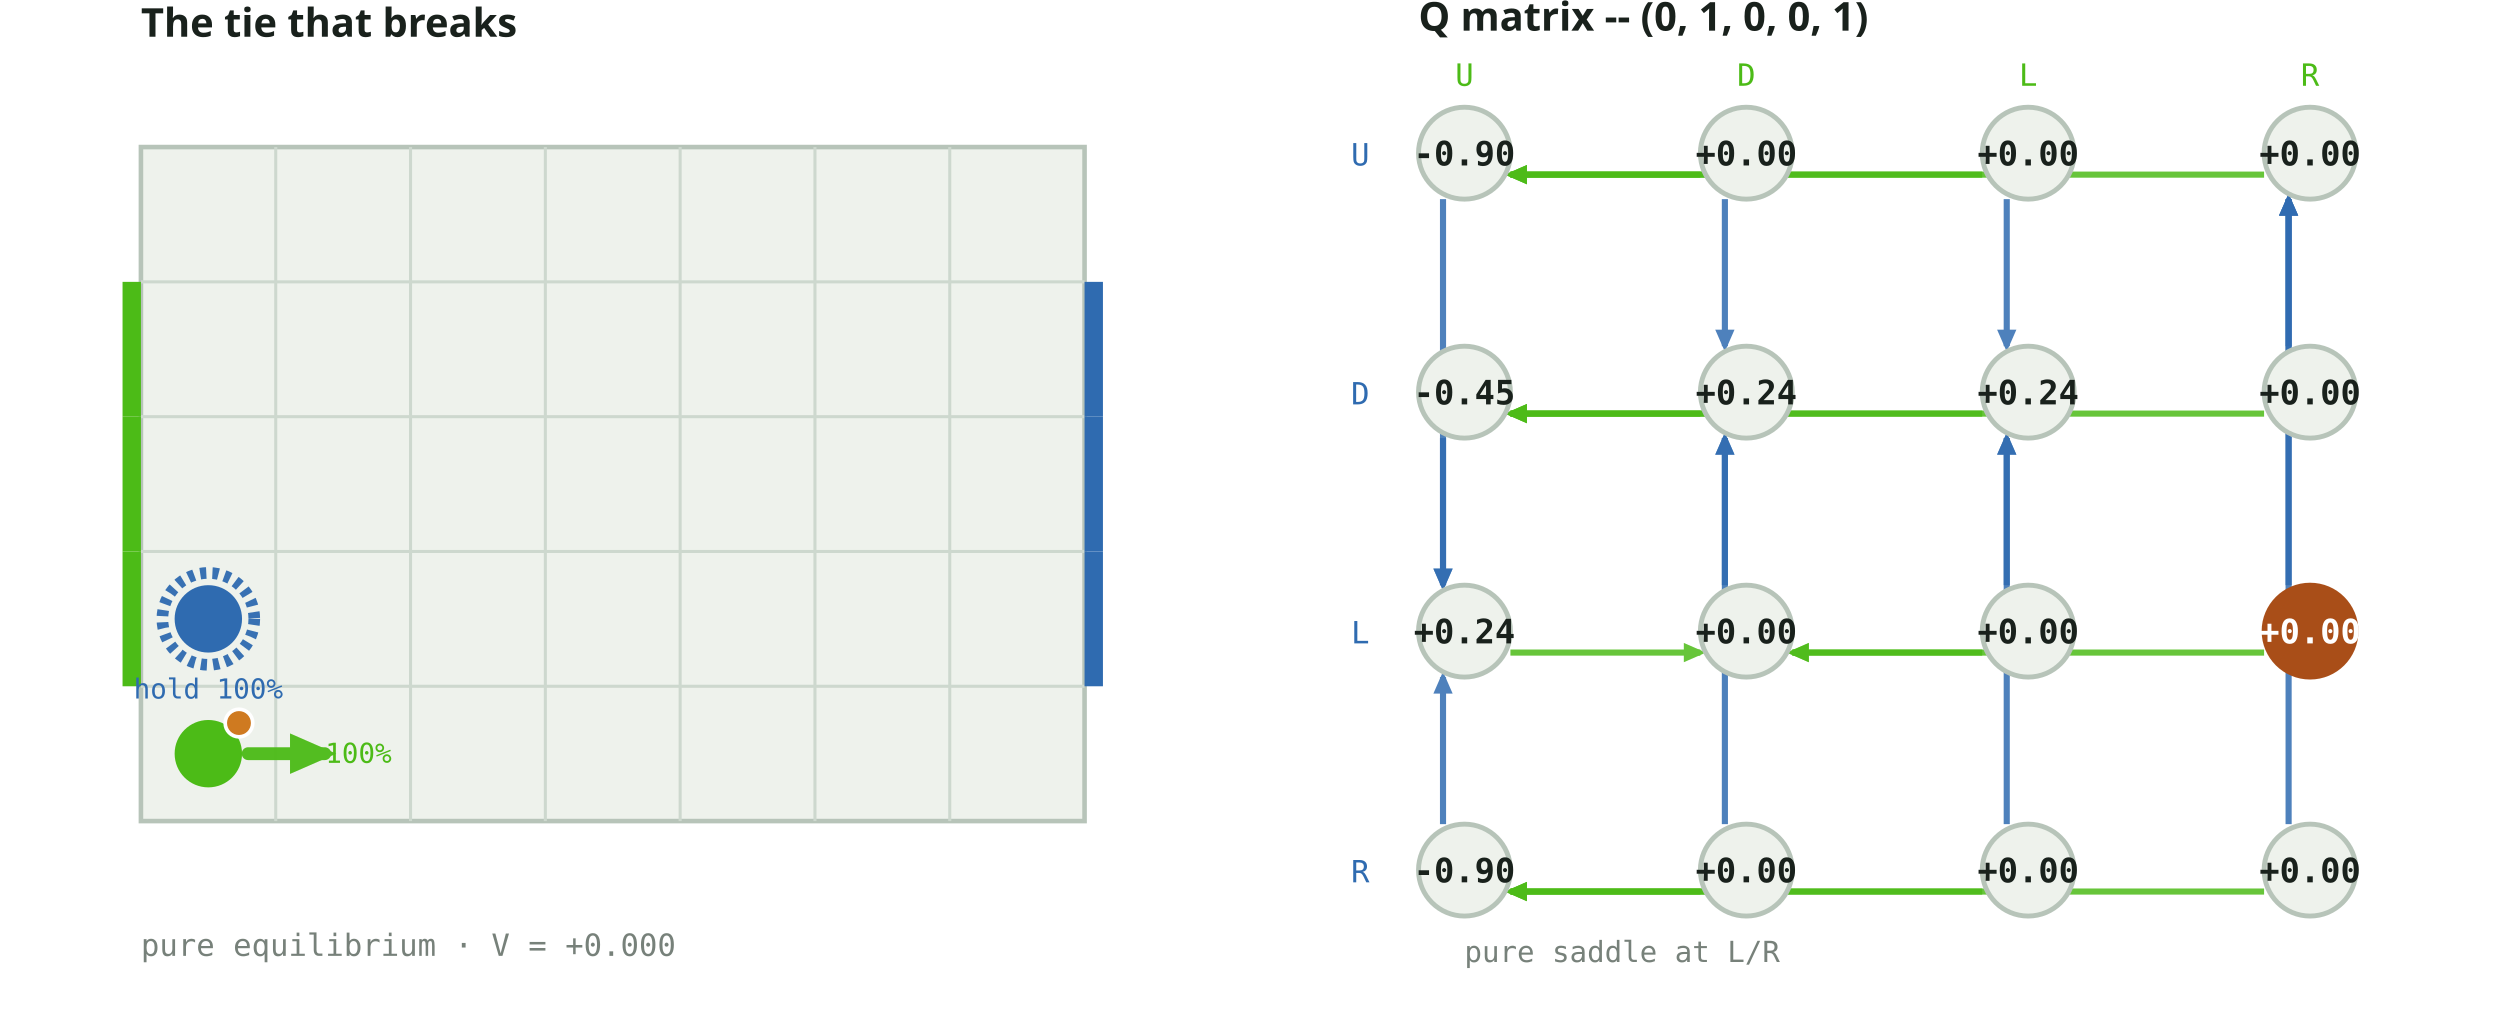
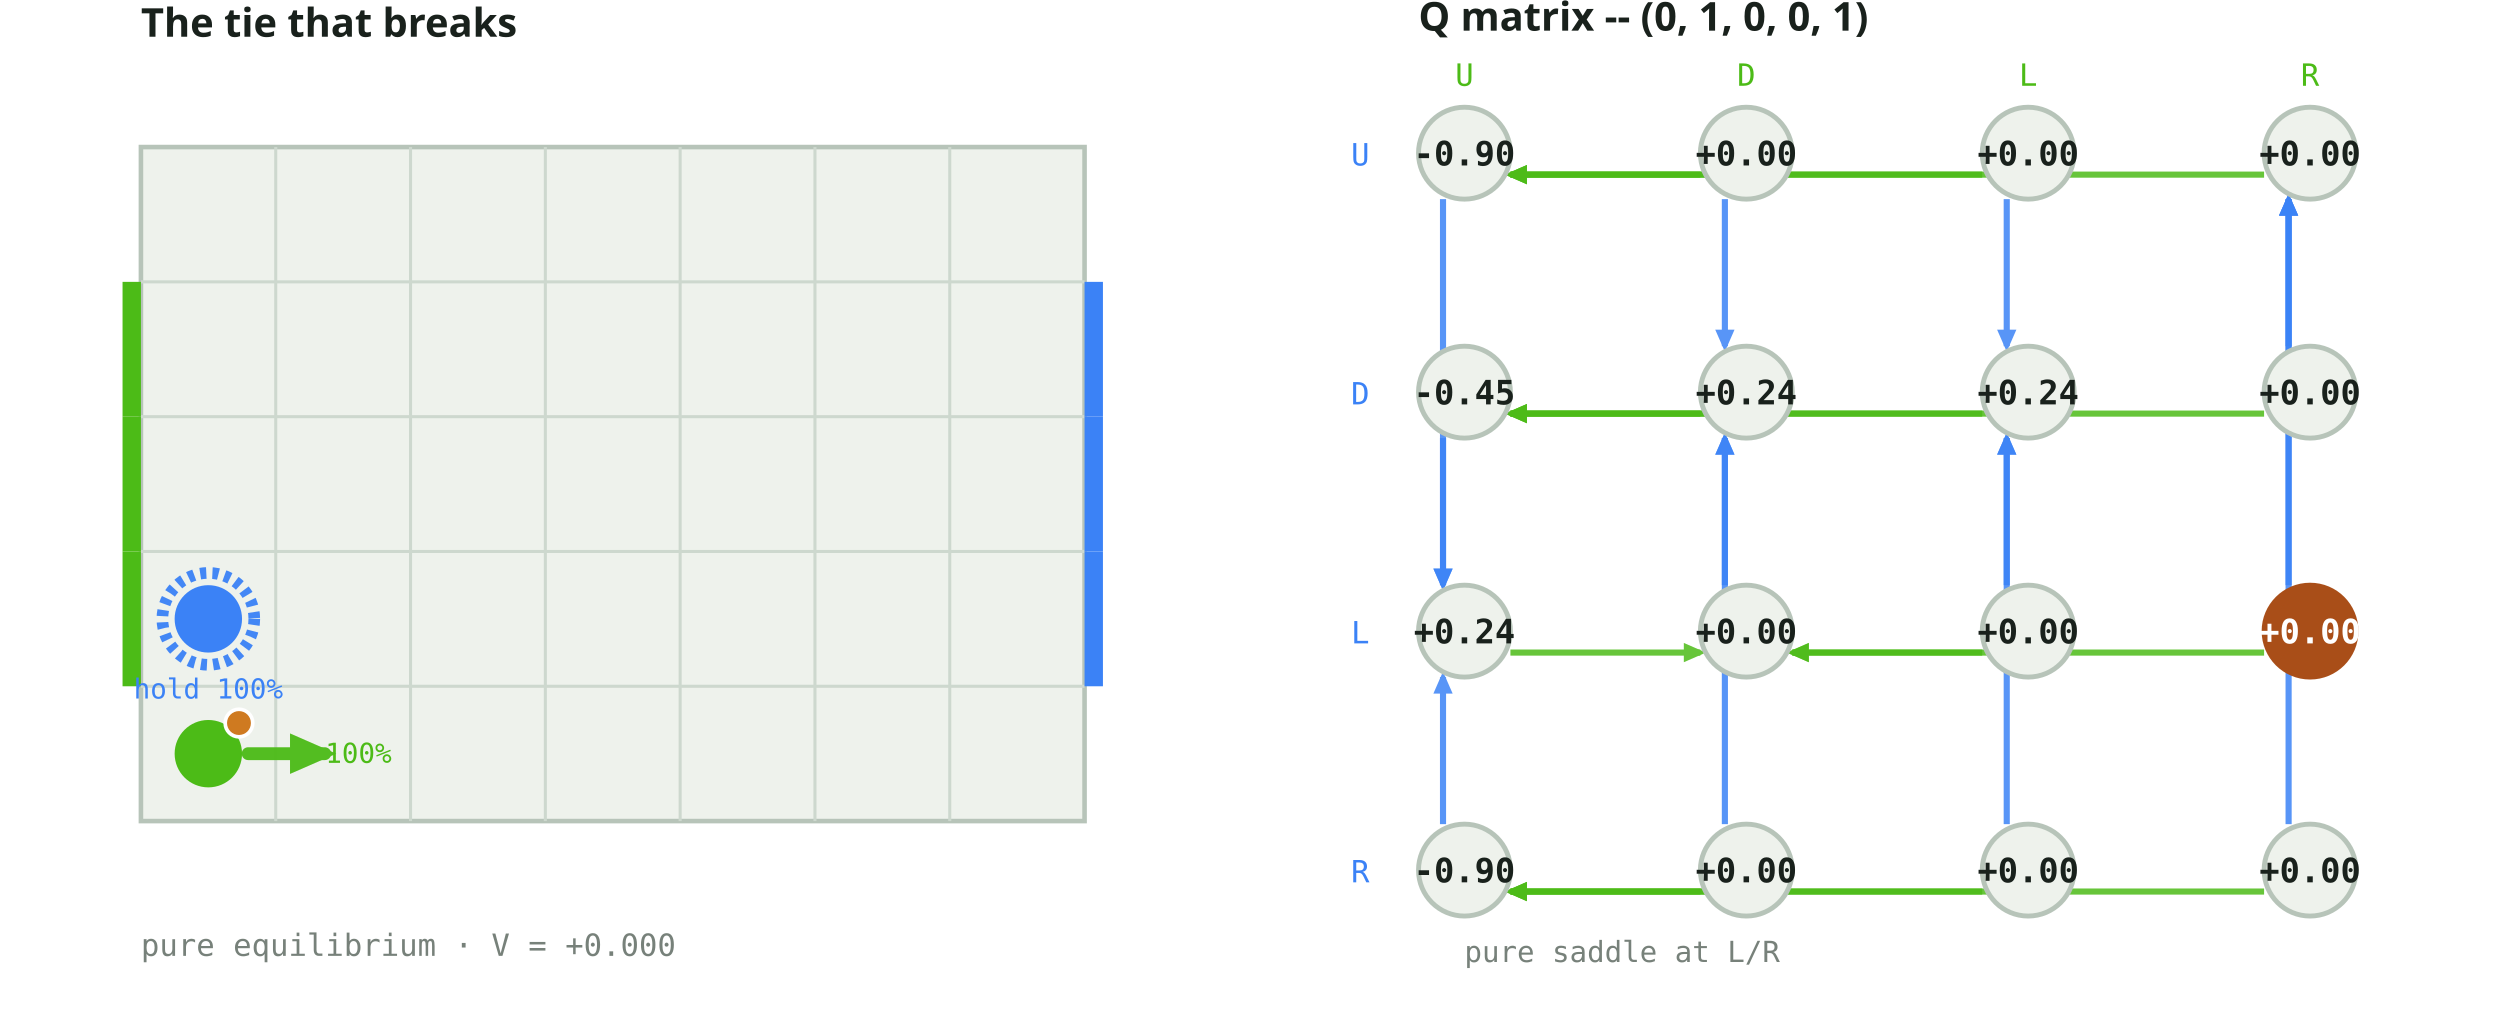
<svg xmlns="http://www.w3.org/2000/svg" viewBox="0 0 816 334" role="img" aria-label="panel">
  <g transform="translate(16.0 18.0)">
    <clipPath id="pnl0">
      <rect x="-16.0" y="-16.0" width="400.0" height="330.0" />
    </clipPath>
    <g clip-path="url(#pnl0)">
      <defs>
        <marker id="ah-2f6bb0" viewBox="0 0 8 8" refX="6" refY="4" markerWidth="3.6" markerHeight="3.6" orient="auto">
-           <path d="M0 0.5 L8 4 L0 7.5 z" fill="var(--p0, #2f6bb0)" />
+           <path d="M0 0.5 L8 4 L0 7.5 z" fill="var(--p0, #3B82F6)" />
        </marker>
        <marker id="ah-2f8a52" viewBox="0 0 8 8" refX="6" refY="4" markerWidth="3.6" markerHeight="3.6" orient="auto">
          <path d="M0 0.5 L8 4 L0 7.5 z" fill="var(--p1, #4CBB17)" />
        </marker>
      </defs>
      <rect x="30" y="30" width="308" height="220" fill="var(--tint, #eef2ec)" stroke="var(--rule-strong, #b7c4b9)" stroke-width="1.5" />
      <line x1="74" y1="30" x2="74" y2="250" stroke="var(--rule, #cdd8ce)" stroke-width="1" />
      <line x1="118" y1="30" x2="118" y2="250" stroke="var(--rule, #cdd8ce)" stroke-width="1" />
      <line x1="162" y1="30" x2="162" y2="250" stroke="var(--rule, #cdd8ce)" stroke-width="1" />
      <line x1="206" y1="30" x2="206" y2="250" stroke="var(--rule, #cdd8ce)" stroke-width="1" />
      <line x1="250" y1="30" x2="250" y2="250" stroke="var(--rule, #cdd8ce)" stroke-width="1" />
      <line x1="294" y1="30" x2="294" y2="250" stroke="var(--rule, #cdd8ce)" stroke-width="1" />
      <line x1="30" y1="74" x2="338" y2="74" stroke="var(--rule, #cdd8ce)" stroke-width="1" />
      <line x1="30" y1="118" x2="338" y2="118" stroke="var(--rule, #cdd8ce)" stroke-width="1" />
      <line x1="30" y1="162" x2="338" y2="162" stroke="var(--rule, #cdd8ce)" stroke-width="1" />
      <line x1="30" y1="206" x2="338" y2="206" stroke="var(--rule, #cdd8ce)" stroke-width="1" />
      <rect x="24" y="162" width="6" height="44" fill="var(--p1, #4CBB17)" />
-       <rect x="338" y="162" width="6" height="44" fill="var(--p0, #2f6bb0)" />
+       <rect x="338" y="162" width="6" height="44" fill="var(--p0, #3B82F6)" />
      <rect x="24" y="118" width="6" height="44" fill="var(--p1, #4CBB17)" />
-       <rect x="338" y="118" width="6" height="44" fill="var(--p0, #2f6bb0)" />
+       <rect x="338" y="118" width="6" height="44" fill="var(--p0, #3B82F6)" />
      <rect x="24" y="74" width="6" height="44" fill="var(--p1, #4CBB17)" />
-       <rect x="338" y="74" width="6" height="44" fill="var(--p0, #2f6bb0)" />
-       <circle cx="52.0" cy="184.0" r="11" fill="var(--p0, #2f6bb0)" />
+       <rect x="338" y="74" width="6" height="44" fill="var(--p0, #3B82F6)" />
+       <circle cx="52.0" cy="184.0" r="11" fill="var(--p0, #3B82F6)" />
      <circle cx="52.0" cy="228.0" r="11" fill="var(--p1, #4CBB17)" />
      <circle cx="62.0" cy="218.0" r="4.5" fill="var(--ball, #cf7a20)" stroke="var(--paper, #ffffff)" stroke-width="1.2" />
-       <circle cx="52.0" cy="184.0" r="15" fill="none" stroke="var(--p0, #2f6bb0)" stroke-width="3.8" stroke-dasharray="2 2" opacity="0.95" />
-       <text x="52.0" y="210.0" text-anchor="middle" font-family="ui-monospace,monospace" font-size="9" fill="var(--p0, #2f6bb0)">hold 100%</text>
+       <circle cx="52.0" cy="184.0" r="15" fill="none" stroke="var(--p0, #3B82F6)" stroke-width="3.8" stroke-dasharray="2 2" opacity="0.95" />
+       <text x="52.0" y="210.0" text-anchor="middle" font-family="ui-monospace,monospace" font-size="9" fill="var(--p0, #3B82F6)">hold 100%</text>
      <line x1="65.0" y1="228.0" x2="90.0" y2="228.0" stroke="var(--p1, #4CBB17)" stroke-width="4.2" stroke-linecap="round" opacity="0.95" marker-end="url(#ah-2f8a52)" />
      <text x="101.0" y="231.0" text-anchor="middle" font-family="ui-monospace,monospace" font-size="9" fill="var(--p1, #4CBB17)">100%</text>
      <text x="30" y="294" font-family="ui-monospace,monospace" font-size="10" fill="var(--ink-faint, #77817a)">pure equilibrium · V = +0.000</text>
      <text x="30" y="-6" font-family="Barlow Semi Condensed,sans-serif" font-weight="600" font-size="13" fill="var(--ink, #19211c)">The tie that breaks</text>
    </g>
  </g>
  <g transform="translate(432.0 16.0)">
    <clipPath id="pnl1">
      <rect x="-16.0" y="-16.0" width="400.0" height="334.0" />
    </clipPath>
    <g clip-path="url(#pnl1)">
      <text x="31" y="-6" font-family="Barlow Semi Condensed,sans-serif" font-weight="600" font-size="13" fill="var(--ink, #19211c)">Q matrix -- (0, 1, 0, 0, 1)</text>
      <defs>
        <marker id="ah-2f6bb0" viewBox="0 0 8 8" refX="6" refY="4" markerWidth="3.6" markerHeight="3.6" orient="auto">
-           <path d="M0 0.5 L8 4 L0 7.5 z" fill="var(--p0, #2f6bb0)" />
+           <path d="M0 0.5 L8 4 L0 7.5 z" fill="var(--p0, #3B82F6)" />
        </marker>
        <marker id="ah-2f8a52" viewBox="0 0 8 8" refX="6" refY="4" markerWidth="3.6" markerHeight="3.6" orient="auto">
          <path d="M0 0.5 L8 4 L0 7.5 z" fill="var(--p1, #4CBB17)" />
        </marker>
      </defs>
      <text x="46" y="12" text-anchor="middle" font-family="ui-monospace,monospace" font-size="10" fill="var(--p1, #4CBB17)">U</text>
      <text x="138" y="12" text-anchor="middle" font-family="ui-monospace,monospace" font-size="10" fill="var(--p1, #4CBB17)">D</text>
      <text x="230" y="12" text-anchor="middle" font-family="ui-monospace,monospace" font-size="10" fill="var(--p1, #4CBB17)">L</text>
      <text x="322" y="12" text-anchor="middle" font-family="ui-monospace,monospace" font-size="10" fill="var(--p1, #4CBB17)">R</text>
-       <text x="12" y="38" text-anchor="middle" font-family="ui-monospace,monospace" font-size="10" fill="var(--p0, #2f6bb0)">U</text>
-       <text x="12" y="116" text-anchor="middle" font-family="ui-monospace,monospace" font-size="10" fill="var(--p0, #2f6bb0)">D</text>
-       <text x="12" y="194" text-anchor="middle" font-family="ui-monospace,monospace" font-size="10" fill="var(--p0, #2f6bb0)">L</text>
-       <text x="12" y="272" text-anchor="middle" font-family="ui-monospace,monospace" font-size="10" fill="var(--p0, #2f6bb0)">R</text>
-       <line x1="39.0" y1="49.0" x2="39.0" y2="175.0" stroke="var(--p0, #2f6bb0)" stroke-width="2" marker-end="url(#ah-2f6bb0)" opacity=".85" />
-       <line x1="39.0" y1="127.0" x2="39.0" y2="175.0" stroke="var(--p0, #2f6bb0)" stroke-width="2" marker-end="url(#ah-2f6bb0)" opacity=".85" />
-       <line x1="39.0" y1="253.0" x2="39.0" y2="205.0" stroke="var(--p0, #2f6bb0)" stroke-width="2" marker-end="url(#ah-2f6bb0)" opacity=".85" />
-       <line x1="131.0" y1="49.0" x2="131.0" y2="97.0" stroke="var(--p0, #2f6bb0)" stroke-width="2" marker-end="url(#ah-2f6bb0)" opacity=".85" />
-       <line x1="131.0" y1="175.0" x2="131.0" y2="127.0" stroke="var(--p0, #2f6bb0)" stroke-width="2" marker-end="url(#ah-2f6bb0)" opacity=".85" />
-       <line x1="131.0" y1="253.0" x2="131.0" y2="127.0" stroke="var(--p0, #2f6bb0)" stroke-width="2" marker-end="url(#ah-2f6bb0)" opacity=".85" />
-       <line x1="223.0" y1="49.0" x2="223.0" y2="97.0" stroke="var(--p0, #2f6bb0)" stroke-width="2" marker-end="url(#ah-2f6bb0)" opacity=".85" />
-       <line x1="223.0" y1="175.0" x2="223.0" y2="127.0" stroke="var(--p0, #2f6bb0)" stroke-width="2" marker-end="url(#ah-2f6bb0)" opacity=".85" />
-       <line x1="223.0" y1="253.0" x2="223.0" y2="127.0" stroke="var(--p0, #2f6bb0)" stroke-width="2" marker-end="url(#ah-2f6bb0)" opacity=".85" />
-       <line x1="315.0" y1="97.0" x2="315.0" y2="49.0" stroke="var(--p0, #2f6bb0)" stroke-width="2" marker-end="url(#ah-2f6bb0)" opacity=".85" />
-       <line x1="315.0" y1="175.0" x2="315.0" y2="49.0" stroke="var(--p0, #2f6bb0)" stroke-width="2" marker-end="url(#ah-2f6bb0)" opacity=".85" />
-       <line x1="315.0" y1="253.0" x2="315.0" y2="49.0" stroke="var(--p0, #2f6bb0)" stroke-width="2" marker-end="url(#ah-2f6bb0)" opacity=".85" />
+       <text x="12" y="38" text-anchor="middle" font-family="ui-monospace,monospace" font-size="10" fill="var(--p0, #3B82F6)">U</text>
+       <text x="12" y="116" text-anchor="middle" font-family="ui-monospace,monospace" font-size="10" fill="var(--p0, #3B82F6)">D</text>
+       <text x="12" y="194" text-anchor="middle" font-family="ui-monospace,monospace" font-size="10" fill="var(--p0, #3B82F6)">L</text>
+       <text x="12" y="272" text-anchor="middle" font-family="ui-monospace,monospace" font-size="10" fill="var(--p0, #3B82F6)">R</text>
+       <line x1="39.0" y1="49.0" x2="39.0" y2="175.0" stroke="var(--p0, #3B82F6)" stroke-width="2" marker-end="url(#ah-2f6bb0)" opacity=".85" />
+       <line x1="39.0" y1="127.0" x2="39.0" y2="175.0" stroke="var(--p0, #3B82F6)" stroke-width="2" marker-end="url(#ah-2f6bb0)" opacity=".85" />
+       <line x1="39.0" y1="253.0" x2="39.0" y2="205.0" stroke="var(--p0, #3B82F6)" stroke-width="2" marker-end="url(#ah-2f6bb0)" opacity=".85" />
+       <line x1="131.0" y1="49.0" x2="131.0" y2="97.0" stroke="var(--p0, #3B82F6)" stroke-width="2" marker-end="url(#ah-2f6bb0)" opacity=".85" />
+       <line x1="131.0" y1="175.0" x2="131.0" y2="127.0" stroke="var(--p0, #3B82F6)" stroke-width="2" marker-end="url(#ah-2f6bb0)" opacity=".85" />
+       <line x1="131.0" y1="253.0" x2="131.0" y2="127.0" stroke="var(--p0, #3B82F6)" stroke-width="2" marker-end="url(#ah-2f6bb0)" opacity=".85" />
+       <line x1="223.0" y1="49.0" x2="223.0" y2="97.0" stroke="var(--p0, #3B82F6)" stroke-width="2" marker-end="url(#ah-2f6bb0)" opacity=".85" />
+       <line x1="223.0" y1="175.0" x2="223.0" y2="127.0" stroke="var(--p0, #3B82F6)" stroke-width="2" marker-end="url(#ah-2f6bb0)" opacity=".85" />
+       <line x1="223.0" y1="253.0" x2="223.0" y2="127.0" stroke="var(--p0, #3B82F6)" stroke-width="2" marker-end="url(#ah-2f6bb0)" opacity=".85" />
+       <line x1="315.0" y1="97.0" x2="315.0" y2="49.0" stroke="var(--p0, #3B82F6)" stroke-width="2" marker-end="url(#ah-2f6bb0)" opacity=".85" />
+       <line x1="315.0" y1="175.0" x2="315.0" y2="49.0" stroke="var(--p0, #3B82F6)" stroke-width="2" marker-end="url(#ah-2f6bb0)" opacity=".85" />
+       <line x1="315.0" y1="253.0" x2="315.0" y2="49.0" stroke="var(--p0, #3B82F6)" stroke-width="2" marker-end="url(#ah-2f6bb0)" opacity=".85" />
      <line x1="123.0" y1="41.0" x2="61.0" y2="41.0" stroke="var(--p1, #4CBB17)" stroke-width="2" marker-end="url(#ah-2f8a52)" opacity=".85" />
      <line x1="215.0" y1="41.0" x2="61.0" y2="41.0" stroke="var(--p1, #4CBB17)" stroke-width="2" marker-end="url(#ah-2f8a52)" opacity=".85" />
      <line x1="307.0" y1="41.0" x2="61.0" y2="41.0" stroke="var(--p1, #4CBB17)" stroke-width="2" marker-end="url(#ah-2f8a52)" opacity=".85" />
      <line x1="123.0" y1="119.0" x2="61.0" y2="119.0" stroke="var(--p1, #4CBB17)" stroke-width="2" marker-end="url(#ah-2f8a52)" opacity=".85" />
      <line x1="215.0" y1="119.0" x2="61.0" y2="119.0" stroke="var(--p1, #4CBB17)" stroke-width="2" marker-end="url(#ah-2f8a52)" opacity=".85" />
      <line x1="307.0" y1="119.0" x2="61.0" y2="119.0" stroke="var(--p1, #4CBB17)" stroke-width="2" marker-end="url(#ah-2f8a52)" opacity=".85" />
      <line x1="61.0" y1="197.0" x2="123.0" y2="197.0" stroke="var(--p1, #4CBB17)" stroke-width="2" marker-end="url(#ah-2f8a52)" opacity=".85" />
      <line x1="215.0" y1="197.0" x2="153.0" y2="197.0" stroke="var(--p1, #4CBB17)" stroke-width="2" marker-end="url(#ah-2f8a52)" opacity=".85" />
      <line x1="307.0" y1="197.0" x2="153.0" y2="197.0" stroke="var(--p1, #4CBB17)" stroke-width="2" marker-end="url(#ah-2f8a52)" opacity=".85" />
      <line x1="123.0" y1="275.0" x2="61.0" y2="275.0" stroke="var(--p1, #4CBB17)" stroke-width="2" marker-end="url(#ah-2f8a52)" opacity=".85" />
      <line x1="215.0" y1="275.0" x2="61.0" y2="275.0" stroke="var(--p1, #4CBB17)" stroke-width="2" marker-end="url(#ah-2f8a52)" opacity=".85" />
      <line x1="307.0" y1="275.0" x2="61.0" y2="275.0" stroke="var(--p1, #4CBB17)" stroke-width="2" marker-end="url(#ah-2f8a52)" opacity=".85" />
      <circle cx="46.0" cy="34.0" r="15" fill="var(--tint, #eef2ec)" stroke="var(--rule-strong, #b7c4b9)" stroke-width="1.6" />
      <text x="46.0" y="38.0" text-anchor="middle" font-family="ui-monospace,monospace" font-weight="600" font-size="11" fill="var(--ink, #19211c)">-0.90</text>
      <circle cx="138.0" cy="34.0" r="15" fill="var(--tint, #eef2ec)" stroke="var(--rule-strong, #b7c4b9)" stroke-width="1.6" />
      <text x="138.0" y="38.0" text-anchor="middle" font-family="ui-monospace,monospace" font-weight="600" font-size="11" fill="var(--ink, #19211c)">+0.00</text>
      <circle cx="230.0" cy="34.0" r="15" fill="var(--tint, #eef2ec)" stroke="var(--rule-strong, #b7c4b9)" stroke-width="1.6" />
      <text x="230.0" y="38.0" text-anchor="middle" font-family="ui-monospace,monospace" font-weight="600" font-size="11" fill="var(--ink, #19211c)">+0.00</text>
      <circle cx="322.0" cy="34.0" r="15" fill="var(--tint, #eef2ec)" stroke="var(--rule-strong, #b7c4b9)" stroke-width="1.6" />
      <text x="322.0" y="38.0" text-anchor="middle" font-family="ui-monospace,monospace" font-weight="600" font-size="11" fill="var(--ink, #19211c)">+0.00</text>
      <circle cx="46.0" cy="112.0" r="15" fill="var(--tint, #eef2ec)" stroke="var(--rule-strong, #b7c4b9)" stroke-width="1.6" />
      <text x="46.0" y="116.0" text-anchor="middle" font-family="ui-monospace,monospace" font-weight="600" font-size="11" fill="var(--ink, #19211c)">-0.45</text>
      <circle cx="138.0" cy="112.0" r="15" fill="var(--tint, #eef2ec)" stroke="var(--rule-strong, #b7c4b9)" stroke-width="1.6" />
      <text x="138.0" y="116.0" text-anchor="middle" font-family="ui-monospace,monospace" font-weight="600" font-size="11" fill="var(--ink, #19211c)">+0.24</text>
      <circle cx="230.0" cy="112.0" r="15" fill="var(--tint, #eef2ec)" stroke="var(--rule-strong, #b7c4b9)" stroke-width="1.6" />
      <text x="230.0" y="116.0" text-anchor="middle" font-family="ui-monospace,monospace" font-weight="600" font-size="11" fill="var(--ink, #19211c)">+0.24</text>
      <circle cx="322.0" cy="112.0" r="15" fill="var(--tint, #eef2ec)" stroke="var(--rule-strong, #b7c4b9)" stroke-width="1.6" />
      <text x="322.0" y="116.0" text-anchor="middle" font-family="ui-monospace,monospace" font-weight="600" font-size="11" fill="var(--ink, #19211c)">+0.00</text>
      <circle cx="46.0" cy="190.0" r="15" fill="var(--tint, #eef2ec)" stroke="var(--rule-strong, #b7c4b9)" stroke-width="1.6" />
      <text x="46.0" y="194.0" text-anchor="middle" font-family="ui-monospace,monospace" font-weight="600" font-size="11" fill="var(--ink, #19211c)">+0.24</text>
      <circle cx="138.0" cy="190.0" r="15" fill="var(--tint, #eef2ec)" stroke="var(--rule-strong, #b7c4b9)" stroke-width="1.6" />
      <text x="138.0" y="194.0" text-anchor="middle" font-family="ui-monospace,monospace" font-weight="600" font-size="11" fill="var(--ink, #19211c)">+0.00</text>
      <circle cx="230.0" cy="190.0" r="15" fill="var(--tint, #eef2ec)" stroke="var(--rule-strong, #b7c4b9)" stroke-width="1.6" />
      <text x="230.0" y="194.0" text-anchor="middle" font-family="ui-monospace,monospace" font-weight="600" font-size="11" fill="var(--ink, #19211c)">+0.00</text>
      <circle cx="322.0" cy="190.0" r="15" fill="#a94e18" stroke="#a94e18" stroke-width="1.6" />
      <text x="322.0" y="194.0" text-anchor="middle" font-family="ui-monospace,monospace" font-weight="600" font-size="11" fill="var(--paper, #ffffff)">+0.00</text>
      <circle cx="46.0" cy="268.0" r="15" fill="var(--tint, #eef2ec)" stroke="var(--rule-strong, #b7c4b9)" stroke-width="1.6" />
      <text x="46.0" y="272.0" text-anchor="middle" font-family="ui-monospace,monospace" font-weight="600" font-size="11" fill="var(--ink, #19211c)">-0.90</text>
      <circle cx="138.0" cy="268.0" r="15" fill="var(--tint, #eef2ec)" stroke="var(--rule-strong, #b7c4b9)" stroke-width="1.6" />
      <text x="138.0" y="272.0" text-anchor="middle" font-family="ui-monospace,monospace" font-weight="600" font-size="11" fill="var(--ink, #19211c)">+0.00</text>
      <circle cx="230.0" cy="268.0" r="15" fill="var(--tint, #eef2ec)" stroke="var(--rule-strong, #b7c4b9)" stroke-width="1.6" />
      <text x="230.0" y="272.0" text-anchor="middle" font-family="ui-monospace,monospace" font-weight="600" font-size="11" fill="var(--ink, #19211c)">+0.00</text>
      <circle cx="322.0" cy="268.0" r="15" fill="var(--tint, #eef2ec)" stroke="var(--rule-strong, #b7c4b9)" stroke-width="1.6" />
      <text x="322.0" y="272.0" text-anchor="middle" font-family="ui-monospace,monospace" font-weight="600" font-size="11" fill="var(--ink, #19211c)">+0.00</text>
      <text x="46" y="298" font-family="ui-monospace,monospace" font-size="9.5" fill="var(--ink-faint, #77817a)">pure saddle at L/R</text>
    </g>
  </g>
</svg>
